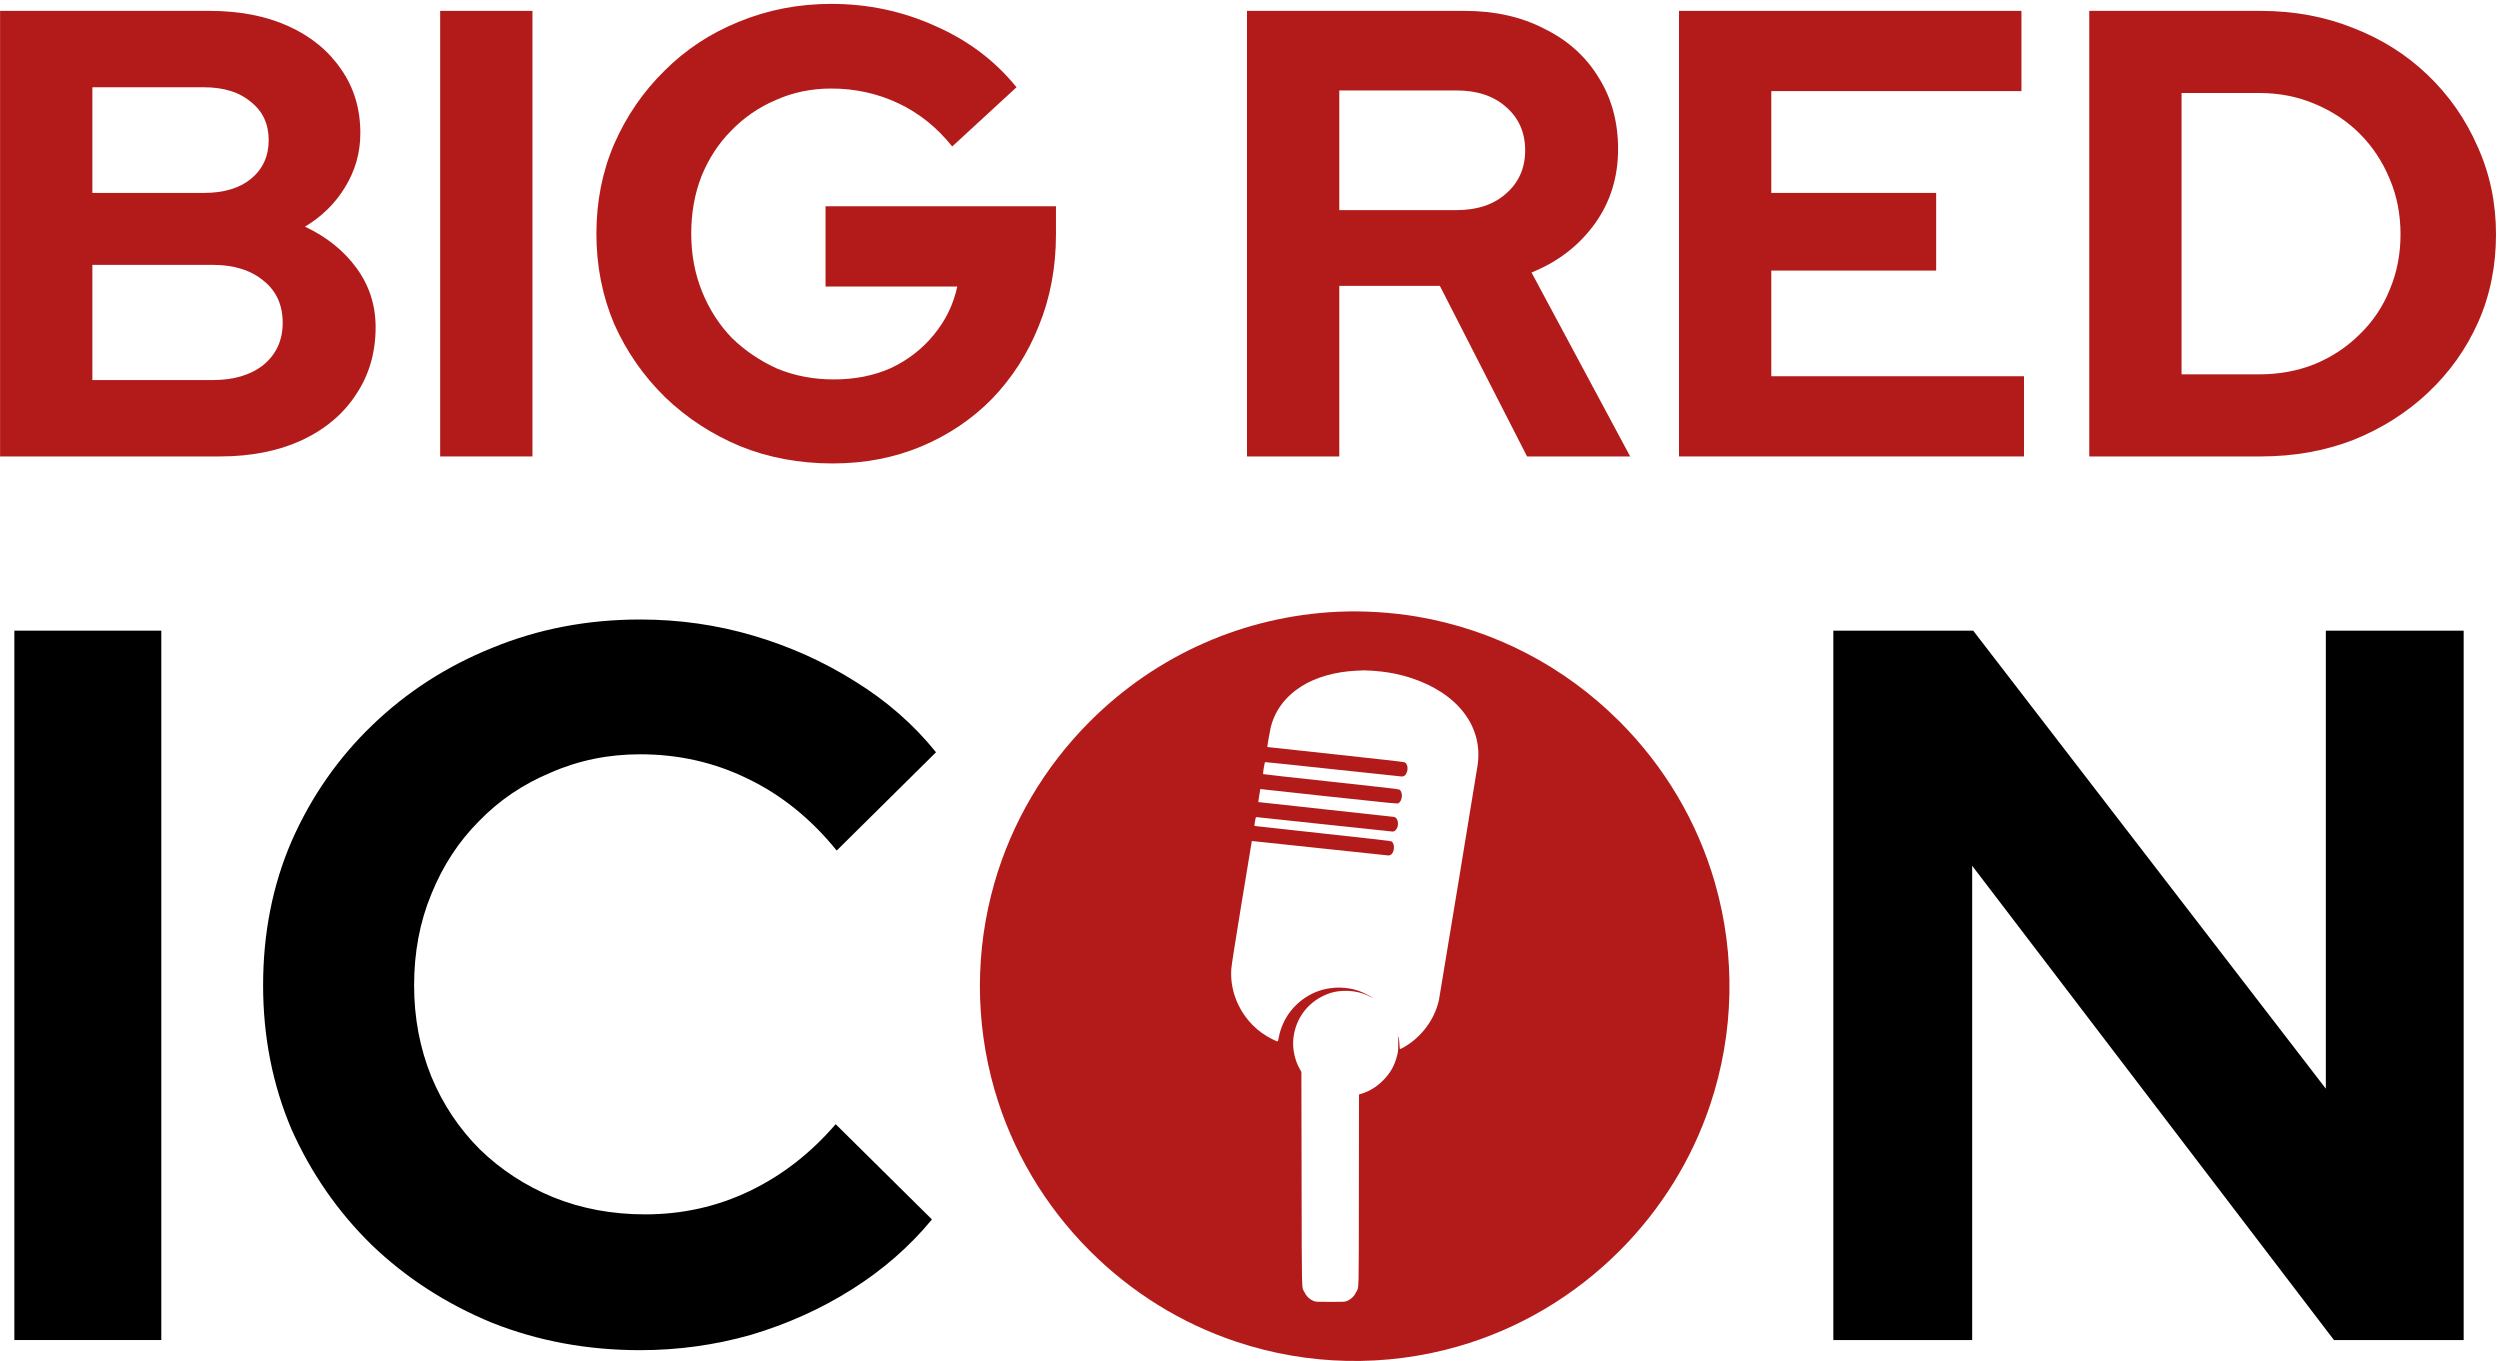
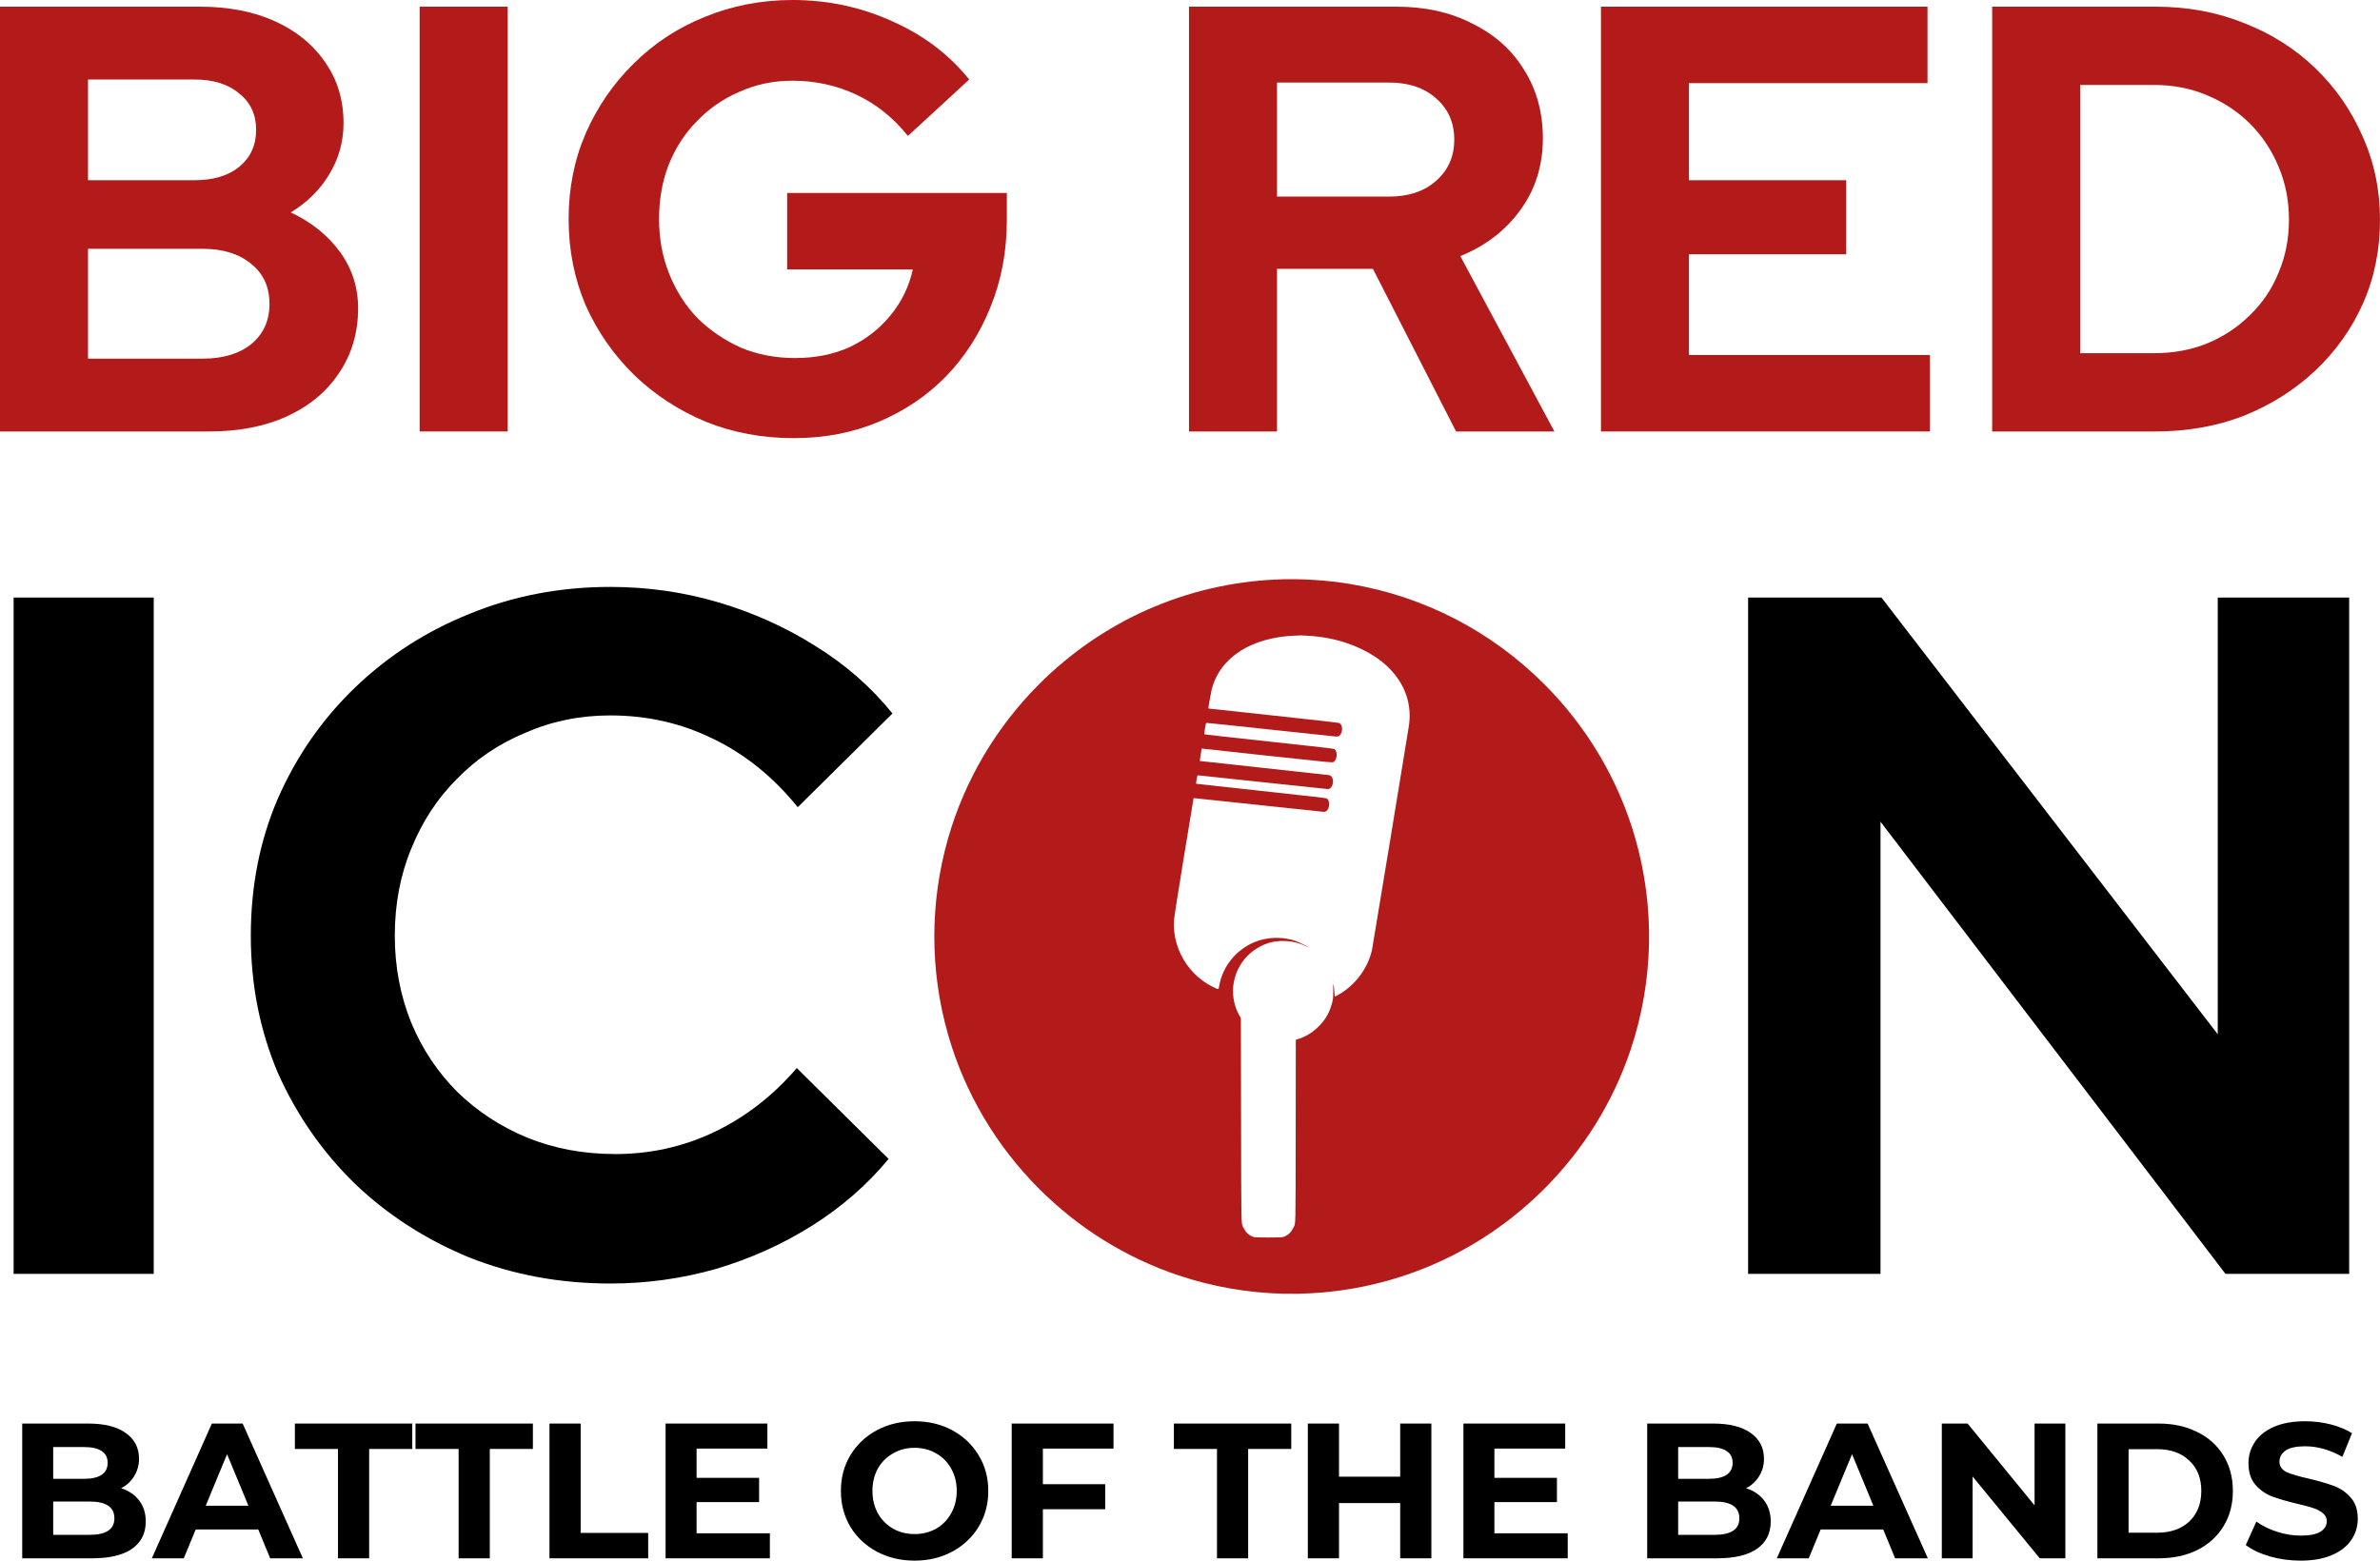
- <svg xmlns="http://www.w3.org/2000/svg" width="597" height="325" viewBox="0 0 597 325" fill="none">
-   <path d="M0.018 109V2.6H50.026C57.22 2.6 63.503 3.816 68.874 6.248C74.244 8.68 78.45 12.125 81.49 16.584C84.53 20.941 86.05 26.008 86.05 31.784C86.05 36.445 84.834 40.752 82.402 44.704C80.071 48.555 76.879 51.696 72.826 54.128C77.994 56.56 82.098 59.853 85.138 64.008C88.178 68.163 89.698 72.875 89.698 78.144C89.698 84.224 88.127 89.595 84.986 94.256C81.946 98.917 77.588 102.565 71.914 105.2C66.34 107.733 59.855 109 52.458 109H0.018ZM22.058 46.072H48.658C53.42 46.072 57.17 44.957 59.906 42.728C62.743 40.397 64.162 37.307 64.162 33.456C64.162 29.605 62.743 26.565 59.906 24.336C57.17 22.005 53.42 20.84 48.658 20.84H22.058V46.072ZM22.058 90.76H50.786C55.852 90.76 59.906 89.544 62.946 87.112C65.986 84.579 67.506 81.235 67.506 77.08C67.506 72.824 65.986 69.48 62.946 67.048C59.906 64.515 55.852 63.248 50.786 63.248H22.058V90.76Z" fill="#B31B1B" />
-   <path d="M105.111 109V2.6H127.151V109H105.111Z" fill="#B31B1B" />
-   <path d="M198.813 110.672C190.909 110.672 183.563 109.304 176.773 106.568C169.984 103.731 164.005 99.829 158.837 94.864C153.669 89.797 149.616 83.971 146.677 77.384C143.84 70.696 142.421 63.501 142.421 55.8C142.421 48.099 143.84 40.955 146.677 34.368C149.616 27.68 153.619 21.853 158.685 16.888C163.752 11.821 169.68 7.92 176.469 5.184C183.36 2.347 190.707 0.928 198.509 0.928C207.325 0.928 215.635 2.701 223.437 6.248C231.24 9.693 237.675 14.557 242.741 20.84L227.389 34.976C223.741 30.416 219.435 26.971 214.469 24.64C209.504 22.309 204.184 21.144 198.509 21.144C193.747 21.144 189.339 22.056 185.285 23.88C181.232 25.603 177.685 28.035 174.645 31.176C171.605 34.216 169.224 37.864 167.501 42.12C165.88 46.275 165.069 50.835 165.069 55.8C165.069 60.765 165.931 65.376 167.653 69.632C169.376 73.888 171.757 77.587 174.797 80.728C177.939 83.768 181.536 86.2 185.589 88.024C189.744 89.747 194.253 90.608 199.117 90.608C204.184 90.608 208.744 89.696 212.797 87.872C216.851 85.947 220.245 83.312 222.981 79.968C225.819 76.523 227.693 72.672 228.605 68.416H197.141V49.264H252.165V55.952C252.165 63.856 250.797 71.152 248.061 77.84C245.427 84.427 241.728 90.203 236.965 95.168C232.203 100.032 226.579 103.832 220.093 106.568C213.608 109.304 206.515 110.672 198.813 110.672Z" fill="#B31B1B" />
-   <path d="M297.783 109V2.6H349.767C356.962 2.6 363.295 4.019 368.767 6.856C374.341 9.592 378.647 13.443 381.687 18.408C384.829 23.373 386.399 29.099 386.399 35.584C386.399 42.373 384.525 48.352 380.775 53.52C377.026 58.688 372.01 62.539 365.727 65.072L389.287 109H364.663L343.839 68.264H319.823V109H297.783ZM319.823 50.176H347.791C352.757 50.176 356.709 48.859 359.647 46.224C362.687 43.589 364.207 40.144 364.207 35.888C364.207 31.632 362.687 28.187 359.647 25.552C356.709 22.917 352.757 21.6 347.791 21.6H319.823V50.176Z" fill="#B31B1B" />
-   <path d="M400.947 109V2.6H482.723V21.752H422.987V46.072H462.355V64.616H422.987V89.848H483.331V109H400.947Z" fill="#B31B1B" />
-   <path d="M520.956 89.392H539.5C544.263 89.392 548.671 88.581 552.724 86.96C556.879 85.237 560.476 82.856 563.516 79.816C566.657 76.776 569.039 73.229 570.66 69.176C572.383 65.123 573.244 60.715 573.244 55.952C573.244 51.189 572.383 46.781 570.66 42.728C568.937 38.573 566.556 34.976 563.516 31.936C560.476 28.896 556.879 26.515 552.724 24.792C548.671 23.069 544.263 22.208 539.5 22.208H520.956V89.392ZM498.916 109V2.6H539.804C547.809 2.6 555.207 3.968 561.996 6.704C568.785 9.339 574.713 13.088 579.78 17.952C584.847 22.816 588.799 28.491 591.636 34.976C594.575 41.461 596.044 48.453 596.044 55.952C596.044 63.552 594.625 70.544 591.788 76.928C588.951 83.312 584.948 88.936 579.78 93.8C574.713 98.563 568.785 102.312 561.996 105.048C555.207 107.683 547.809 109 539.804 109H498.916Z" fill="#B31B1B" />
-   <path d="M3.429 320V150.6H38.519V320H3.429Z" fill="black" />
-   <path d="M152.854 322.42C140.27 322.42 128.493 320.242 117.522 315.886C106.552 311.369 96.952 305.157 88.724 297.252C80.658 289.347 74.285 280.151 69.606 269.664C65.089 259.016 62.83 247.561 62.83 235.3C62.83 222.877 65.089 211.423 69.606 200.936C74.285 190.288 80.738 181.011 88.966 173.106C97.194 165.201 106.713 159.07 117.522 154.714C128.493 150.197 140.27 147.938 152.854 147.938C162.212 147.938 171.246 149.229 179.958 151.81C188.67 154.391 196.737 158.021 204.158 162.7C211.741 167.379 218.194 173.025 223.518 179.64L199.802 203.114C193.672 195.531 186.573 189.804 178.506 185.932C170.601 182.06 162.05 180.124 152.854 180.124C145.272 180.124 138.173 181.576 131.558 184.48C124.944 187.223 119.216 191.095 114.376 196.096C109.536 200.936 105.745 206.744 103.002 213.52C100.26 220.135 98.888 227.395 98.888 235.3C98.888 243.044 100.26 250.304 103.002 257.08C105.745 263.695 109.617 269.503 114.618 274.504C119.62 279.344 125.428 283.135 132.042 285.878C138.818 288.621 146.159 289.992 154.064 289.992C162.938 289.992 171.246 288.137 178.99 284.426C186.734 280.715 193.591 275.391 199.56 268.454L222.55 291.202C217.226 297.655 210.854 303.221 203.432 307.9C196.011 312.579 187.944 316.209 179.232 318.79C170.682 321.21 161.889 322.42 152.854 322.42Z" fill="black" />
-   <path d="M437.8 320V150.6H471.196L555.412 259.984V150.6H588.324V320H557.348L470.954 206.744V320H437.8Z" fill="black" />
-   <path fill-rule="evenodd" clip-rule="evenodd" d="M319.444 146.088C297.056 147.14 276.159 156.388 260.273 172.274C249.476 183.071 241.639 196.324 237.47 210.837C232.843 226.944 232.843 244.057 237.47 260.164C241.641 274.684 249.471 287.925 260.273 298.727C270.162 308.616 282.09 316.016 295.202 320.398C312.329 326.121 330.804 326.516 348.163 321.529C362.678 317.36 375.929 309.525 386.727 298.727C396.617 288.836 404.016 276.912 408.398 263.798C414.121 246.671 414.516 228.196 409.529 210.837C405.358 196.317 397.529 183.076 386.727 172.274C373.492 159.039 356.713 150.354 338.372 147.245C332.303 146.216 325.532 145.802 319.444 146.088ZM327.501 160.161C330.928 160.369 334.009 160.934 336.934 161.89C348.096 165.537 354.184 173.485 352.859 182.678C352.583 184.592 343.793 237.992 343.63 238.743C342.597 243.514 339.343 247.829 334.965 250.235C334.535 250.472 334.295 250.558 334.273 250.485C334.254 250.424 334.213 249.891 334.182 249.301C334.152 248.711 334.075 247.985 334.012 247.688C333.907 247.195 333.897 247.318 333.895 249.086C333.894 250.878 333.875 251.101 333.645 252.01C333.019 254.487 332.019 256.262 330.261 258.02C328.767 259.514 327.046 260.581 325.203 261.155L324.528 261.365L324.502 284.169C324.473 309.182 324.519 307.205 323.933 308.418C323.393 309.536 322.663 310.254 321.635 310.678C321.134 310.884 321.043 310.889 317.672 310.889C314.301 310.889 314.21 310.884 313.709 310.678C312.681 310.254 311.951 309.536 311.411 308.418C310.825 307.204 310.874 309.441 310.82 281.47L310.772 255.968L310.414 255.337C309.205 253.211 308.623 250.552 308.843 248.16C309.249 243.754 311.763 239.993 315.643 237.989C317.501 237.029 319.2 236.618 321.327 236.612C323.408 236.607 325.407 237.078 327.136 237.98C327.572 238.208 327.824 238.311 327.696 238.209C327.292 237.889 325.352 236.929 324.52 236.637C320.871 235.359 316.595 235.634 313.198 237.365C309.039 239.485 306.181 243.298 305.352 247.832C305.158 248.897 305.295 248.868 303.825 248.154C300.307 246.446 297.411 243.512 295.708 239.93C294.394 237.167 293.831 234.287 294.034 231.364C294.09 230.557 294.936 225.147 296.515 215.5C297.833 207.448 298.922 200.847 298.936 200.83C298.949 200.813 306.191 201.581 315.029 202.535C323.868 203.49 331.281 204.275 331.504 204.279C331.766 204.285 331.996 204.224 332.157 204.108C333.043 203.464 333.133 201.483 332.301 200.938C332.11 200.813 328.763 200.425 315.833 199.029C306.907 198.066 299.586 197.258 299.563 197.236C299.54 197.213 299.596 196.729 299.687 196.16C299.84 195.2 299.867 195.126 300.061 195.126C300.176 195.126 307.462 195.902 316.252 196.851C325.042 197.8 332.382 198.576 332.563 198.576C333.193 198.576 333.727 197.881 333.824 196.934C333.915 196.058 333.542 195.259 332.964 195.093C332.862 195.063 325.519 194.257 316.646 193.301C307.774 192.345 300.5 191.549 300.483 191.533C300.465 191.517 300.566 190.807 300.707 189.956L300.964 188.409L301.252 188.458C301.411 188.485 308.771 189.284 317.609 190.235C333.533 191.949 333.681 191.963 333.971 191.793C334.424 191.529 334.783 190.759 334.78 190.057C334.778 189.39 334.54 188.781 334.192 188.554C334.01 188.435 330.442 188.023 317.843 186.668C308.979 185.714 301.689 184.9 301.643 184.859C301.593 184.815 301.652 184.215 301.784 183.405C301.984 182.182 302.031 182.022 302.197 181.998C302.301 181.983 309.597 182.749 318.412 183.699C327.226 184.65 334.581 185.428 334.755 185.428C335.271 185.428 335.581 185.204 335.865 184.624C336.346 183.64 336.118 182.34 335.408 182.026C335.219 181.942 329.131 181.252 318.884 180.153C309.961 179.195 302.647 178.402 302.633 178.389C302.582 178.345 303.276 174.374 303.464 173.633C304.492 169.585 306.987 166.284 310.865 163.841C314.23 161.721 318.971 160.381 323.863 160.166C324.766 160.127 325.609 160.088 325.738 160.081C325.866 160.074 326.659 160.109 327.501 160.161ZM333.764 246.931C333.769 247.039 333.791 247.062 333.82 246.987C333.847 246.92 333.844 246.839 333.813 246.808C333.782 246.777 333.76 246.833 333.764 246.931Z" fill="#B31B1B" />
+ <svg xmlns="http://www.w3.org/2000/svg" id="svg968" version="1.1" viewBox="0 0 157.699 103.426" height="103.426mm" width="157.699mm">
+   <defs id="defs962" />
+   <g id="layer1">
+     <g transform="translate(-31.51972,-31.44184)" id="g1622">
+       <g id="g923" transform="matrix(0.2645833,0,0,0.2645833,31.51972,31.44184)">
+         <path transform="translate(-0.01758,-0.927979)" d="M 0.018,109 V 2.6 H 50.026 c 7.195,0 13.477,1.216 18.848,3.648 5.371,2.432 9.576,5.877 12.616,10.336 3.04,4.357 4.56,9.424 4.56,15.2 0,4.661 -1.216,8.968 -3.648,12.92 -2.331,3.851 -5.523,6.992 -9.576,9.424 5.168,2.432 9.272,5.725 12.312,9.88 3.04,4.155 4.56,8.867 4.56,14.136 0,6.08 -1.571,11.451 -4.712,16.112 -3.04,4.661 -7.397,8.309 -13.072,10.944 -5.573,2.533 -12.059,3.8 -19.456,3.8 z M 22.058,46.072 h 26.6 c 4.763,0 8.512,-1.115 11.248,-3.344 2.837,-2.331 4.256,-5.421 4.256,-9.272 0,-3.851 -1.419,-6.891 -4.256,-9.12 -2.736,-2.331 -6.485,-3.496 -11.248,-3.496 h -26.6 z m 0,44.688 h 28.728 c 5.067,0 9.12,-1.216 12.16,-3.648 3.04,-2.533 4.56,-5.877 4.56,-10.032 0,-4.256 -1.52,-7.6 -4.56,-10.032 -3.04,-2.533 -7.093,-3.8 -12.16,-3.8 h -28.728 z" fill="#b31b1b" id="path833" />
+         <path transform="translate(-0.01758,-0.927979)" d="M 105.111,109 V 2.6 h 22.04 V 109 Z" fill="#b31b1b" id="path835" />
+         <path transform="translate(-0.01758,-0.927979)" d="m 198.813,110.672 c -7.904,0 -15.25,-1.368 -22.04,-4.104 -6.789,-2.837 -12.768,-6.739 -17.936,-11.704 -5.168,-5.067 -9.221,-10.893 -12.16,-17.48 -2.837,-6.688 -4.256,-13.883 -4.256,-21.584 0,-7.701 1.419,-14.845 4.256,-21.432 2.939,-6.688 6.942,-12.515 12.008,-17.48 5.067,-5.067 10.995,-8.968 17.784,-11.704 6.891,-2.837 14.238,-4.256 22.04,-4.256 8.816,0 17.126,1.773 24.928,5.32 7.803,3.445 14.238,8.309 19.304,14.592 l -15.352,14.136 c -3.648,-4.56 -7.954,-8.005 -12.92,-10.336 -4.965,-2.331 -10.285,-3.496 -15.96,-3.496 -4.762,0 -9.17,0.912 -13.224,2.736 -4.053,1.723 -7.6,4.155 -10.64,7.296 -3.04,3.04 -5.421,6.688 -7.144,10.944 -1.621,4.155 -2.432,8.715 -2.432,13.68 0,4.965 0.862,9.576 2.584,13.832 1.723,4.256 4.104,7.955 7.144,11.096 3.142,3.04 6.739,5.472 10.792,7.296 4.155,1.723 8.664,2.584 13.528,2.584 5.067,0 9.627,-0.912 13.68,-2.736 4.054,-1.925 7.448,-4.56 10.184,-7.904 2.838,-3.445 4.712,-7.296 5.624,-11.552 H 197.141 V 49.264 h 55.024 v 6.688 c 0,7.904 -1.368,15.2 -4.104,21.888 -2.634,6.587 -6.333,12.363 -11.096,17.328 -4.762,4.864 -10.386,8.664 -16.872,11.4 -6.485,2.736 -13.578,4.104 -21.28,4.104 z" fill="#b31b1b" id="path837" />
+         <path transform="translate(-0.01758,-0.927979)" d="M 297.783,109 V 2.6 h 51.984 c 7.195,0 13.528,1.419 19,4.256 5.574,2.736 9.88,6.587 12.92,11.552 3.142,4.965 4.712,10.691 4.712,17.176 0,6.789 -1.874,12.768 -5.624,17.936 -3.749,5.168 -8.765,9.019 -15.048,11.552 L 389.287,109 H 364.663 L 343.839,68.264 H 319.823 V 109 Z m 22.04,-58.824 h 27.968 c 4.966,0 8.918,-1.317 11.856,-3.952 3.04,-2.635 4.56,-6.08 4.56,-10.336 0,-4.256 -1.52,-7.701 -4.56,-10.336 -2.938,-2.635 -6.89,-3.952 -11.856,-3.952 h -27.968 z" fill="#b31b1b" id="path839" />
+         <path transform="translate(-0.01758,-0.927979)" d="M 400.947,109 V 2.6 h 81.776 V 21.752 h -59.736 v 24.32 h 39.368 v 18.544 h -39.368 v 25.232 h 60.344 V 109 Z" fill="#b31b1b" id="path841" />
+         <path transform="translate(-0.01758,-0.927979)" d="M 520.956,89.392 H 539.5 c 4.763,0 9.171,-0.811 13.224,-2.432 4.155,-1.723 7.752,-4.104 10.792,-7.144 3.141,-3.04 5.523,-6.587 7.144,-10.64 1.723,-4.053 2.584,-8.461 2.584,-13.224 0,-4.763 -0.861,-9.171 -2.584,-13.224 -1.723,-4.155 -4.104,-7.752 -7.144,-10.792 -3.04,-3.04 -6.637,-5.421 -10.792,-7.144 -4.053,-1.723 -8.461,-2.584 -13.224,-2.584 H 520.956 Z M 498.916,109 V 2.6 h 40.888 c 8.005,0 15.403,1.368 22.192,4.104 6.789,2.635 12.717,6.384 17.784,11.248 5.067,4.864 9.019,10.539 11.856,17.024 2.939,6.485 4.408,13.477 4.408,20.976 0,7.6 -1.419,14.592 -4.256,20.976 -2.837,6.384 -6.84,12.008 -12.008,16.872 -5.067,4.763 -10.995,8.512 -17.784,11.248 -6.789,2.635 -14.187,3.952 -22.192,3.952 z" fill="#b31b1b" id="path843" />
+         <path transform="translate(-0.01758,-0.927979)" d="M 3.429,320 V 150.6 H 38.519 V 320 Z" fill="#000000" id="path845" />
+         <path transform="translate(-0.01758,-0.927979)" d="m 152.854,322.42 c -12.584,0 -24.361,-2.178 -35.332,-6.534 -10.97,-4.517 -20.57,-10.729 -28.798,-18.634 -8.067,-7.905 -14.439,-17.101 -19.118,-27.588 -4.517,-10.648 -6.776,-22.103 -6.776,-34.364 0,-12.423 2.259,-23.877 6.776,-34.364 4.679,-10.648 11.132,-19.925 19.36,-27.83 8.228,-7.905 17.747,-14.036 28.556,-18.392 10.971,-4.517 22.748,-6.776 35.332,-6.776 9.358,0 18.392,1.291 27.104,3.872 8.712,2.581 16.779,6.211 24.2,10.89 7.583,4.679 14.036,10.325 19.36,16.94 l -23.716,23.474 c -6.13,-7.583 -13.229,-13.31 -21.296,-17.182 -7.905,-3.872 -16.456,-5.808 -25.652,-5.808 -7.582,0 -14.681,1.452 -21.296,4.356 -6.614,2.743 -12.342,6.615 -17.182,11.616 -4.84,4.84 -8.631,10.648 -11.374,17.424 -2.742,6.615 -4.114,13.875 -4.114,21.78 0,7.744 1.372,15.004 4.114,21.78 2.743,6.615 6.615,12.423 11.616,17.424 5.002,4.84 10.81,8.631 17.424,11.374 6.776,2.743 14.117,4.114 22.022,4.114 8.874,0 17.182,-1.855 24.926,-5.566 7.744,-3.711 14.601,-9.035 20.57,-15.972 l 22.99,22.748 c -5.324,6.453 -11.696,12.019 -19.118,16.698 -7.421,4.679 -15.488,8.309 -24.2,10.89 -8.55,2.42 -17.343,3.63 -26.378,3.63 z" fill="#000000" id="path847" />
+         <path transform="translate(-0.01758,-0.927979)" d="M 437.8,320 V 150.6 h 33.396 l 84.216,109.384 V 150.6 h 32.912 V 320 H 557.348 L 470.954,206.744 V 320 Z" fill="#000000" id="path849" />
+         <path transform="translate(-0.01758,-0.927979)" fill-rule="evenodd" clip-rule="evenodd" d="m 319.444,146.088 c -22.388,1.052 -43.285,10.3 -59.171,26.186 -10.797,10.797 -18.634,24.05 -22.803,38.563 -4.627,16.107 -4.627,33.22 0,49.327 4.171,14.52 12.001,27.761 22.803,38.563 9.889,9.889 21.817,17.289 34.929,21.671 17.127,5.723 35.602,6.118 52.961,1.131 14.515,-4.169 27.766,-12.004 38.564,-22.802 9.89,-9.891 17.289,-21.815 21.671,-34.929 5.723,-17.127 6.118,-35.602 1.131,-52.961 -4.171,-14.52 -12,-27.761 -22.802,-38.563 -13.235,-13.235 -30.014,-21.92 -48.355,-25.029 -6.069,-1.029 -12.84,-1.443 -18.928,-1.157 z m 8.057,14.073 c 3.427,0.208 6.508,0.773 9.433,1.729 11.162,3.647 17.25,11.595 15.925,20.788 -0.276,1.914 -9.066,55.314 -9.229,56.065 -1.033,4.771 -4.287,9.086 -8.665,11.492 -0.43,0.237 -0.67,0.323 -0.692,0.25 -0.019,-0.061 -0.06,-0.594 -0.091,-1.184 -0.03,-0.59 -0.107,-1.316 -0.17,-1.613 -0.105,-0.493 -0.115,-0.37 -0.117,1.398 -10e-4,1.792 -0.02,2.015 -0.25,2.924 -0.626,2.477 -1.626,4.252 -3.384,6.01 -1.494,1.494 -3.215,2.561 -5.058,3.135 l -0.675,0.21 -0.026,22.804 c -0.029,25.013 0.017,23.036 -0.569,24.249 -0.54,1.118 -1.27,1.836 -2.298,2.26 -0.501,0.206 -0.592,0.211 -3.963,0.211 -3.371,0 -3.462,-0.005 -3.963,-0.211 -1.028,-0.424 -1.758,-1.142 -2.298,-2.26 -0.586,-1.214 -0.537,1.023 -0.591,-26.948 l -0.048,-25.502 -0.358,-0.631 c -1.209,-2.126 -1.791,-4.785 -1.571,-7.177 0.406,-4.406 2.92,-8.167 6.8,-10.171 1.858,-0.96 3.557,-1.371 5.684,-1.377 2.081,-0.005 4.08,0.466 5.809,1.368 0.436,0.228 0.688,0.331 0.56,0.229 -0.404,-0.32 -2.344,-1.28 -3.176,-1.572 -3.649,-1.278 -7.925,-1.003 -11.322,0.728 -4.159,2.12 -7.017,5.933 -7.846,10.467 -0.194,1.065 -0.057,1.036 -1.527,0.322 -3.518,-1.708 -6.414,-4.642 -8.117,-8.224 -1.314,-2.763 -1.877,-5.643 -1.674,-8.566 0.056,-0.807 0.902,-6.217 2.481,-15.864 1.318,-8.052 2.407,-14.653 2.421,-14.67 0.013,-0.017 7.255,0.751 16.093,1.705 8.839,0.955 16.252,1.74 16.475,1.744 0.262,0.006 0.492,-0.055 0.653,-0.171 0.886,-0.644 0.976,-2.625 0.144,-3.17 -0.191,-0.125 -3.538,-0.513 -16.468,-1.909 -8.926,-0.963 -16.247,-1.771 -16.27,-1.793 -0.023,-0.023 0.033,-0.507 0.124,-1.076 0.153,-0.96 0.18,-1.034 0.374,-1.034 0.115,0 7.401,0.776 16.191,1.725 8.79,0.949 16.13,1.725 16.311,1.725 0.63,0 1.164,-0.695 1.261,-1.642 0.091,-0.876 -0.282,-1.675 -0.86,-1.841 -0.102,-0.03 -7.445,-0.836 -16.318,-1.792 -8.872,-0.956 -16.146,-1.752 -16.163,-1.768 -0.018,-0.016 0.083,-0.726 0.224,-1.577 l 0.257,-1.547 0.288,0.049 c 0.159,0.027 7.519,0.826 16.357,1.777 15.924,1.714 16.072,1.728 16.362,1.558 0.453,-0.264 0.812,-1.034 0.809,-1.736 -0.002,-0.667 -0.24,-1.276 -0.588,-1.503 -0.182,-0.119 -3.75,-0.531 -16.349,-1.886 -8.864,-0.954 -16.154,-1.768 -16.2,-1.809 -0.05,-0.044 0.009,-0.644 0.141,-1.454 0.2,-1.223 0.247,-1.383 0.413,-1.407 0.104,-0.015 7.4,0.751 16.215,1.701 8.814,0.951 16.169,1.729 16.343,1.729 0.516,0 0.826,-0.224 1.11,-0.804 0.481,-0.984 0.253,-2.284 -0.457,-2.598 -0.189,-0.084 -6.277,-0.774 -16.524,-1.873 -8.923,-0.958 -16.237,-1.751 -16.251,-1.764 -0.051,-0.044 0.643,-4.015 0.831,-4.756 1.028,-4.048 3.523,-7.349 7.401,-9.792 3.365,-2.12 8.106,-3.46 12.998,-3.675 0.903,-0.039 1.746,-0.078 1.875,-0.085 0.128,-0.007 0.921,0.028 1.763,0.08 z m 6.263,86.77 c 0.005,0.108 0.027,0.131 0.056,0.056 0.027,-0.067 0.024,-0.148 -0.007,-0.179 -0.031,-0.031 -0.053,0.025 -0.049,0.123 z" fill="#b31b1b" id="path851" />
+         <g id="g957">
+           <g aria-label="BATTLE OF THE BANDS" transform="scale(0.9996369,1.000363)" id="text863" style="font-size:48.203px;line-height:1.25;font-family:Messages;-inkscape-font-specification:Messages;fill:#000000;stroke-width:1.205">
+             <path d="m 30.344,372.634 q 2.892,0.916 4.531,3.085 1.639,2.121 1.639,5.254 0,4.435 -3.471,6.845 -3.422,2.362 -10.026,2.362 H 5.568 V 356.438 H 22.053 q 6.17,0 9.448,2.362 3.326,2.362 3.326,6.411 0,2.458 -1.205,4.386 -1.157,1.928 -3.278,3.037 z M 13.328,362.319 v 7.954 h 7.761 q 2.892,0 4.387,-1.012 1.494,-1.012 1.494,-2.989 0,-1.976 -1.494,-2.94 -1.494,-1.012 -4.387,-1.012 z m 9.11,21.981 q 3.085,0 4.628,-1.012 1.591,-1.012 1.591,-3.133 0,-4.194 -6.218,-4.194 h -9.11 v 8.339 z" style="font-style:normal;font-variant:normal;font-weight:bold;font-stretch:normal;font-family:Montserrat;-inkscape-font-specification:'Montserrat Bold';stroke-width:1.205" id="path907" />
+             <path d="M 64.695,382.95 H 49.029 l -2.989,7.23 H 38.039 l 15.039,-33.742 h 7.713 l 15.088,33.742 H 67.684 Z m -2.458,-5.929 -5.351,-12.918 -5.351,12.918 z" style="font-style:normal;font-variant:normal;font-weight:bold;font-stretch:normal;font-family:Montserrat;-inkscape-font-specification:'Montserrat Bold';stroke-width:1.205" id="path909" />
+             <path d="M 84.674,362.801 H 73.876 v -6.363 H 103.28 v 6.363 H 92.483 v 27.379 h -7.809 z" style="font-style:normal;font-variant:normal;font-weight:bold;font-stretch:normal;font-family:Montserrat;-inkscape-font-specification:'Montserrat Bold';stroke-width:1.205" id="path911" />
+             <path d="M 114.895,362.801 H 104.097 v -6.363 h 29.404 v 6.363 h -10.798 v 27.379 h -7.809 z" style="font-style:normal;font-variant:normal;font-weight:bold;font-stretch:normal;font-family:Montserrat;-inkscape-font-specification:'Montserrat Bold';stroke-width:1.205" id="path913" />
+             <path d="m 137.656,356.438 h 7.809 v 27.379 h 16.919 v 6.363 h -24.728 z" style="font-style:normal;font-variant:normal;font-weight:bold;font-stretch:normal;font-family:Montserrat;-inkscape-font-specification:'Montserrat Bold';stroke-width:1.205" id="path915" />
+             <path d="m 192.874,383.914 v 6.266 h -26.126 v -33.742 h 25.5 v 6.266 h -17.739 v 7.327 h 15.666 v 6.074 h -15.666 v 7.809 z" style="font-style:normal;font-variant:normal;font-weight:bold;font-stretch:normal;font-family:Montserrat;-inkscape-font-specification:'Montserrat Bold';stroke-width:1.205" id="path917" />
+             <path d="m 229.126,390.759 q -5.254,0 -9.496,-2.266 -4.194,-2.266 -6.604,-6.218 -2.362,-4.001 -2.362,-8.966 0,-4.965 2.362,-8.918 2.41,-4.001 6.604,-6.266 4.242,-2.266 9.496,-2.266 5.254,0 9.448,2.266 4.194,2.266 6.604,6.266 2.41,3.953 2.41,8.918 0,4.965 -2.41,8.966 -2.41,3.953 -6.604,6.218 -4.194,2.266 -9.448,2.266 z m 0,-6.652 q 2.989,0 5.399,-1.35 2.41,-1.398 3.76,-3.856 1.398,-2.458 1.398,-5.592 0,-3.133 -1.398,-5.592 -1.35,-2.458 -3.76,-3.808 -2.41,-1.398 -5.399,-1.398 -2.989,0 -5.399,1.398 -2.41,1.35 -3.808,3.808 -1.35,2.458 -1.35,5.592 0,3.133 1.35,5.592 1.398,2.458 3.808,3.856 2.41,1.35 5.399,1.35 z" style="font-style:normal;font-variant:normal;font-weight:bold;font-stretch:normal;font-family:Montserrat;-inkscape-font-specification:'Montserrat Bold';stroke-width:1.205" id="path919" />
+             <path d="m 261.266,362.705 v 8.918 h 15.618 v 6.266 h -15.618 v 12.292 h -7.809 v -33.742 h 25.5 v 6.266 z" style="font-style:normal;font-variant:normal;font-weight:bold;font-stretch:normal;font-family:Montserrat;-inkscape-font-specification:'Montserrat Bold';stroke-width:1.205" id="path921" />
+             <path d="m 304.884,362.801 h -10.798 v -6.363 h 29.404 v 6.363 h -10.798 v 27.379 h -7.809 z" style="font-style:normal;font-variant:normal;font-weight:bold;font-stretch:normal;font-family:Montserrat;-inkscape-font-specification:'Montserrat Bold';stroke-width:1.205" id="path923" />
+             <path d="m 358.591,356.438 v 33.742 h -7.809 V 376.346 h -15.329 v 13.834 h -7.809 v -33.742 h 7.809 v 13.304 h 15.329 v -13.304 z" style="font-style:normal;font-variant:normal;font-weight:bold;font-stretch:normal;font-family:Montserrat;-inkscape-font-specification:'Montserrat Bold';stroke-width:1.205" id="path925" />
+             <path d="m 392.748,383.914 v 6.266 h -26.126 v -33.742 h 25.5 v 6.266 h -17.739 v 7.327 h 15.666 v 6.074 h -15.666 v 7.809 z" style="font-style:normal;font-variant:normal;font-weight:bold;font-stretch:normal;font-family:Montserrat;-inkscape-font-specification:'Montserrat Bold';stroke-width:1.205" id="path927" />
+             <path d="m 437.436,372.634 q 2.892,0.916 4.531,3.085 1.639,2.121 1.639,5.254 0,4.435 -3.471,6.845 -3.422,2.362 -10.026,2.362 h -17.45 v -33.742 h 16.486 q 6.17,0 9.448,2.362 3.326,2.362 3.326,6.411 0,2.458 -1.205,4.386 -1.157,1.928 -3.278,3.037 z m -17.016,-10.316 v 7.954 h 7.761 q 2.892,0 4.386,-1.012 1.494,-1.012 1.494,-2.989 0,-1.976 -1.494,-2.94 -1.494,-1.012 -4.386,-1.012 z m 9.11,21.981 q 3.085,0 4.628,-1.012 1.591,-1.012 1.591,-3.133 0,-4.194 -6.218,-4.194 h -9.11 v 8.339 z" style="font-style:normal;font-variant:normal;font-weight:bold;font-stretch:normal;font-family:Montserrat;-inkscape-font-specification:'Montserrat Bold';stroke-width:1.205" id="path929" />
+             <path d="m 471.787,382.95 h -15.666 l -2.989,7.23 h -8.002 l 15.039,-33.742 h 7.713 l 15.088,33.742 h -8.195 z m -2.458,-5.929 -5.351,-12.918 -5.351,12.918 z" style="font-style:normal;font-variant:normal;font-weight:bold;font-stretch:normal;font-family:Montserrat;-inkscape-font-specification:'Montserrat Bold';stroke-width:1.205" id="path931" />
+             <path d="m 517.417,356.438 v 33.742 h -6.411 l -16.823,-20.486 v 20.486 h -7.713 v -33.742 h 6.459 l 16.775,20.486 v -20.486 z" style="font-style:normal;font-variant:normal;font-weight:bold;font-stretch:normal;font-family:Montserrat;-inkscape-font-specification:'Montserrat Bold';stroke-width:1.205" id="path933" />
+             <path d="m 525.448,356.438 h 15.329 q 5.495,0 9.689,2.121 4.242,2.073 6.556,5.881 2.362,3.808 2.362,8.869 0,5.061 -2.362,8.869 -2.314,3.808 -6.556,5.929 -4.194,2.073 -9.689,2.073 h -15.329 z m 14.943,27.331 q 5.061,0 8.05,-2.796 3.037,-2.844 3.037,-7.664 0,-4.82 -3.037,-7.616 -2.989,-2.844 -8.05,-2.844 h -7.134 v 20.92 z" style="font-style:normal;font-variant:normal;font-weight:bold;font-stretch:normal;font-family:Montserrat;-inkscape-font-specification:'Montserrat Bold';stroke-width:1.205" id="path935" />
+             <path d="m 576.359,390.759 q -4.001,0 -7.761,-1.06 -3.712,-1.109 -5.977,-2.844 l 2.651,-5.881 q 2.169,1.591 5.158,2.555 2.989,0.964 5.977,0.964 3.326,0 4.917,-0.964 1.591,-1.012 1.591,-2.651 0,-1.205 -0.964,-1.976 -0.916,-0.819 -2.41,-1.301 -1.446,-0.482 -3.953,-1.06 -3.856,-0.916 -6.315,-1.832 -2.458,-0.916 -4.242,-2.94 -1.735,-2.025 -1.735,-5.399 0,-2.94 1.591,-5.302 1.591,-2.41 4.772,-3.808 3.23,-1.398 7.857,-1.398 3.23,0 6.315,0.771 3.085,0.771 5.399,2.217 l -2.41,5.929 q -4.676,-2.651 -9.351,-2.651 -3.278,0 -4.869,1.06 -1.543,1.06 -1.543,2.796 0,1.735 1.784,2.603 1.832,0.819 5.543,1.639 3.856,0.916 6.315,1.832 2.458,0.916 4.194,2.892 1.784,1.976 1.784,5.351 0,2.892 -1.639,5.302 -1.591,2.362 -4.82,3.76 -3.23,1.398 -7.857,1.398 z" style="font-style:normal;font-variant:normal;font-weight:bold;font-stretch:normal;font-family:Montserrat;-inkscape-font-specification:'Montserrat Bold';stroke-width:1.205" id="path937" />
+           </g>
+         </g>
+       </g>
+     </g>
+   </g>
</svg>
